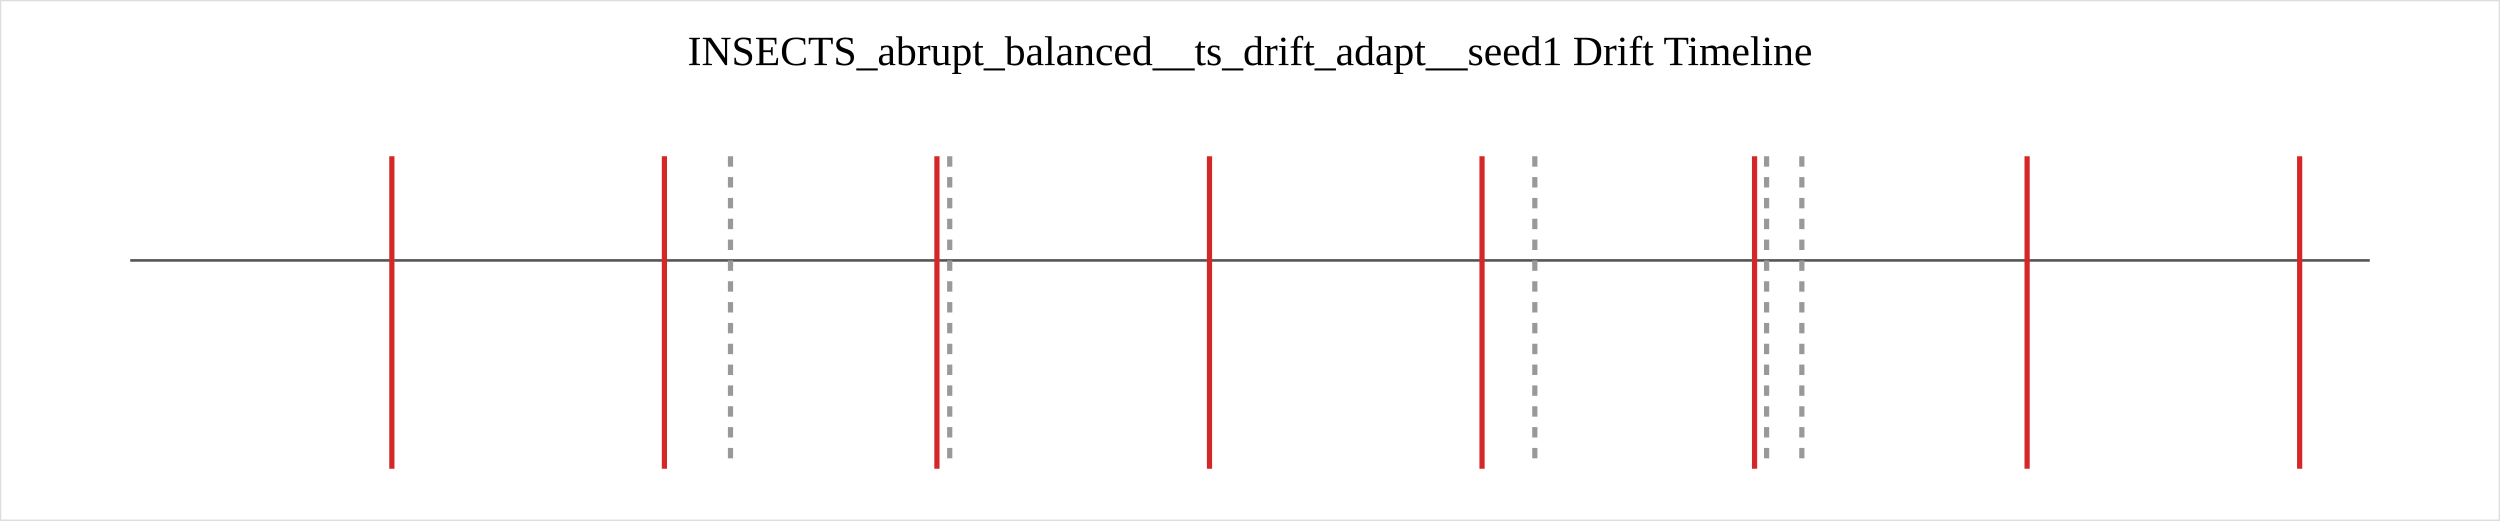
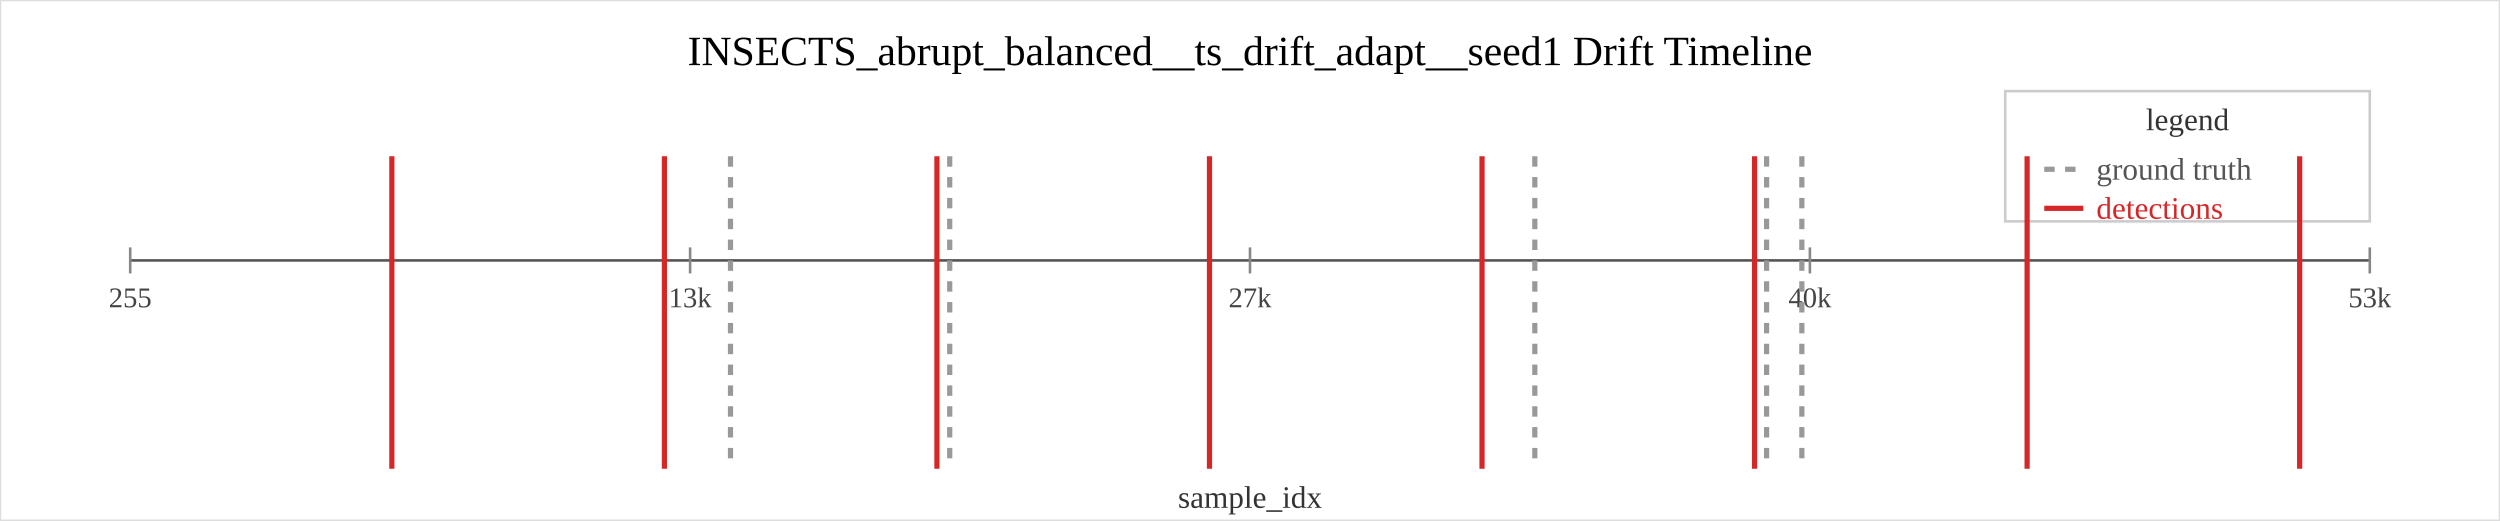
<svg xmlns="http://www.w3.org/2000/svg" width="960" height="200">
  <rect x="0" y="0" width="960" height="200" fill="#ffffff" stroke="#dddddd" />
  <text x="480.0" y="25" text-anchor="middle" font-size="16">INSECTS_abrupt_balanced__ts_drift_adapt__seed1 Drift Timeline</text>
+   <text x="480.0" y="195" text-anchor="middle" font-size="12" fill="#333333">sample_idx</text>
  <line x1="50" y1="100.0" x2="910" y2="100.0" stroke="#555555" />
+   <line x1="50.00" y1="95.0" x2="50.00" y2="105.0" stroke="#888888" />
+   <text x="50.00" y="118.0" text-anchor="middle" font-size="11" fill="#444444">255</text>
+   <line x1="265.00" y1="95.0" x2="265.00" y2="105.0" stroke="#888888" />
+   <text x="265.00" y="118.0" text-anchor="middle" font-size="11" fill="#444444">13k</text>
+   <line x1="480.00" y1="95.0" x2="480.00" y2="105.0" stroke="#888888" />
+   <text x="480.00" y="118.0" text-anchor="middle" font-size="11" fill="#444444">27k</text>
+   <line x1="695.00" y1="95.0" x2="695.00" y2="105.0" stroke="#888888" />
+   <text x="695.00" y="118.0" text-anchor="middle" font-size="11" fill="#444444">40k</text>
+   <line x1="910.00" y1="95.0" x2="910.00" y2="105.0" stroke="#888888" />
+   <text x="910.00" y="118.0" text-anchor="middle" font-size="11" fill="#444444">53k</text>
+   <rect x="770" y="35" width="140" height="50" fill="#ffffff" stroke="#cccccc" />
+   <text x="840" y="50" text-anchor="middle" font-size="12" fill="#333333">legend</text>
+   <line x1="785" y1="65" x2="800" y2="65" stroke="#999999" stroke-width="2" stroke-dasharray="4,4" />
+   <text x="805" y="69" font-size="12" fill="#555555">ground truth</text>
+   <line x1="785" y1="80" x2="800" y2="80" stroke="#d62728" stroke-width="2" />
+   <text x="805" y="84" font-size="12" fill="#d62728">detections</text>
  <line x1="280.51" y1="60" x2="280.51" y2="180" stroke="#999999" stroke-width="2" stroke-dasharray="4,4" />
  <line x1="364.69" y1="60" x2="364.69" y2="180" stroke="#999999" stroke-width="2" stroke-dasharray="4,4" />
  <line x1="589.37" y1="60" x2="589.37" y2="180" stroke="#999999" stroke-width="2" stroke-dasharray="4,4" />
  <line x1="678.37" y1="60" x2="678.37" y2="180" stroke="#999999" stroke-width="2" stroke-dasharray="4,4" />
  <line x1="691.91" y1="60" x2="691.91" y2="180" stroke="#999999" stroke-width="2" stroke-dasharray="4,4" />
  <line x1="150.47" y1="60" x2="150.47" y2="180" stroke="#d62728" stroke-width="2" />
  <line x1="255.13" y1="60" x2="255.13" y2="180" stroke="#d62728" stroke-width="2" />
  <line x1="359.78" y1="60" x2="359.78" y2="180" stroke="#d62728" stroke-width="2" />
  <line x1="464.44" y1="60" x2="464.44" y2="180" stroke="#d62728" stroke-width="2" />
  <line x1="569.10" y1="60" x2="569.10" y2="180" stroke="#d62728" stroke-width="2" />
  <line x1="673.75" y1="60" x2="673.75" y2="180" stroke="#d62728" stroke-width="2" />
  <line x1="778.41" y1="60" x2="778.41" y2="180" stroke="#d62728" stroke-width="2" />
  <line x1="883.07" y1="60" x2="883.07" y2="180" stroke="#d62728" stroke-width="2" />
</svg>
